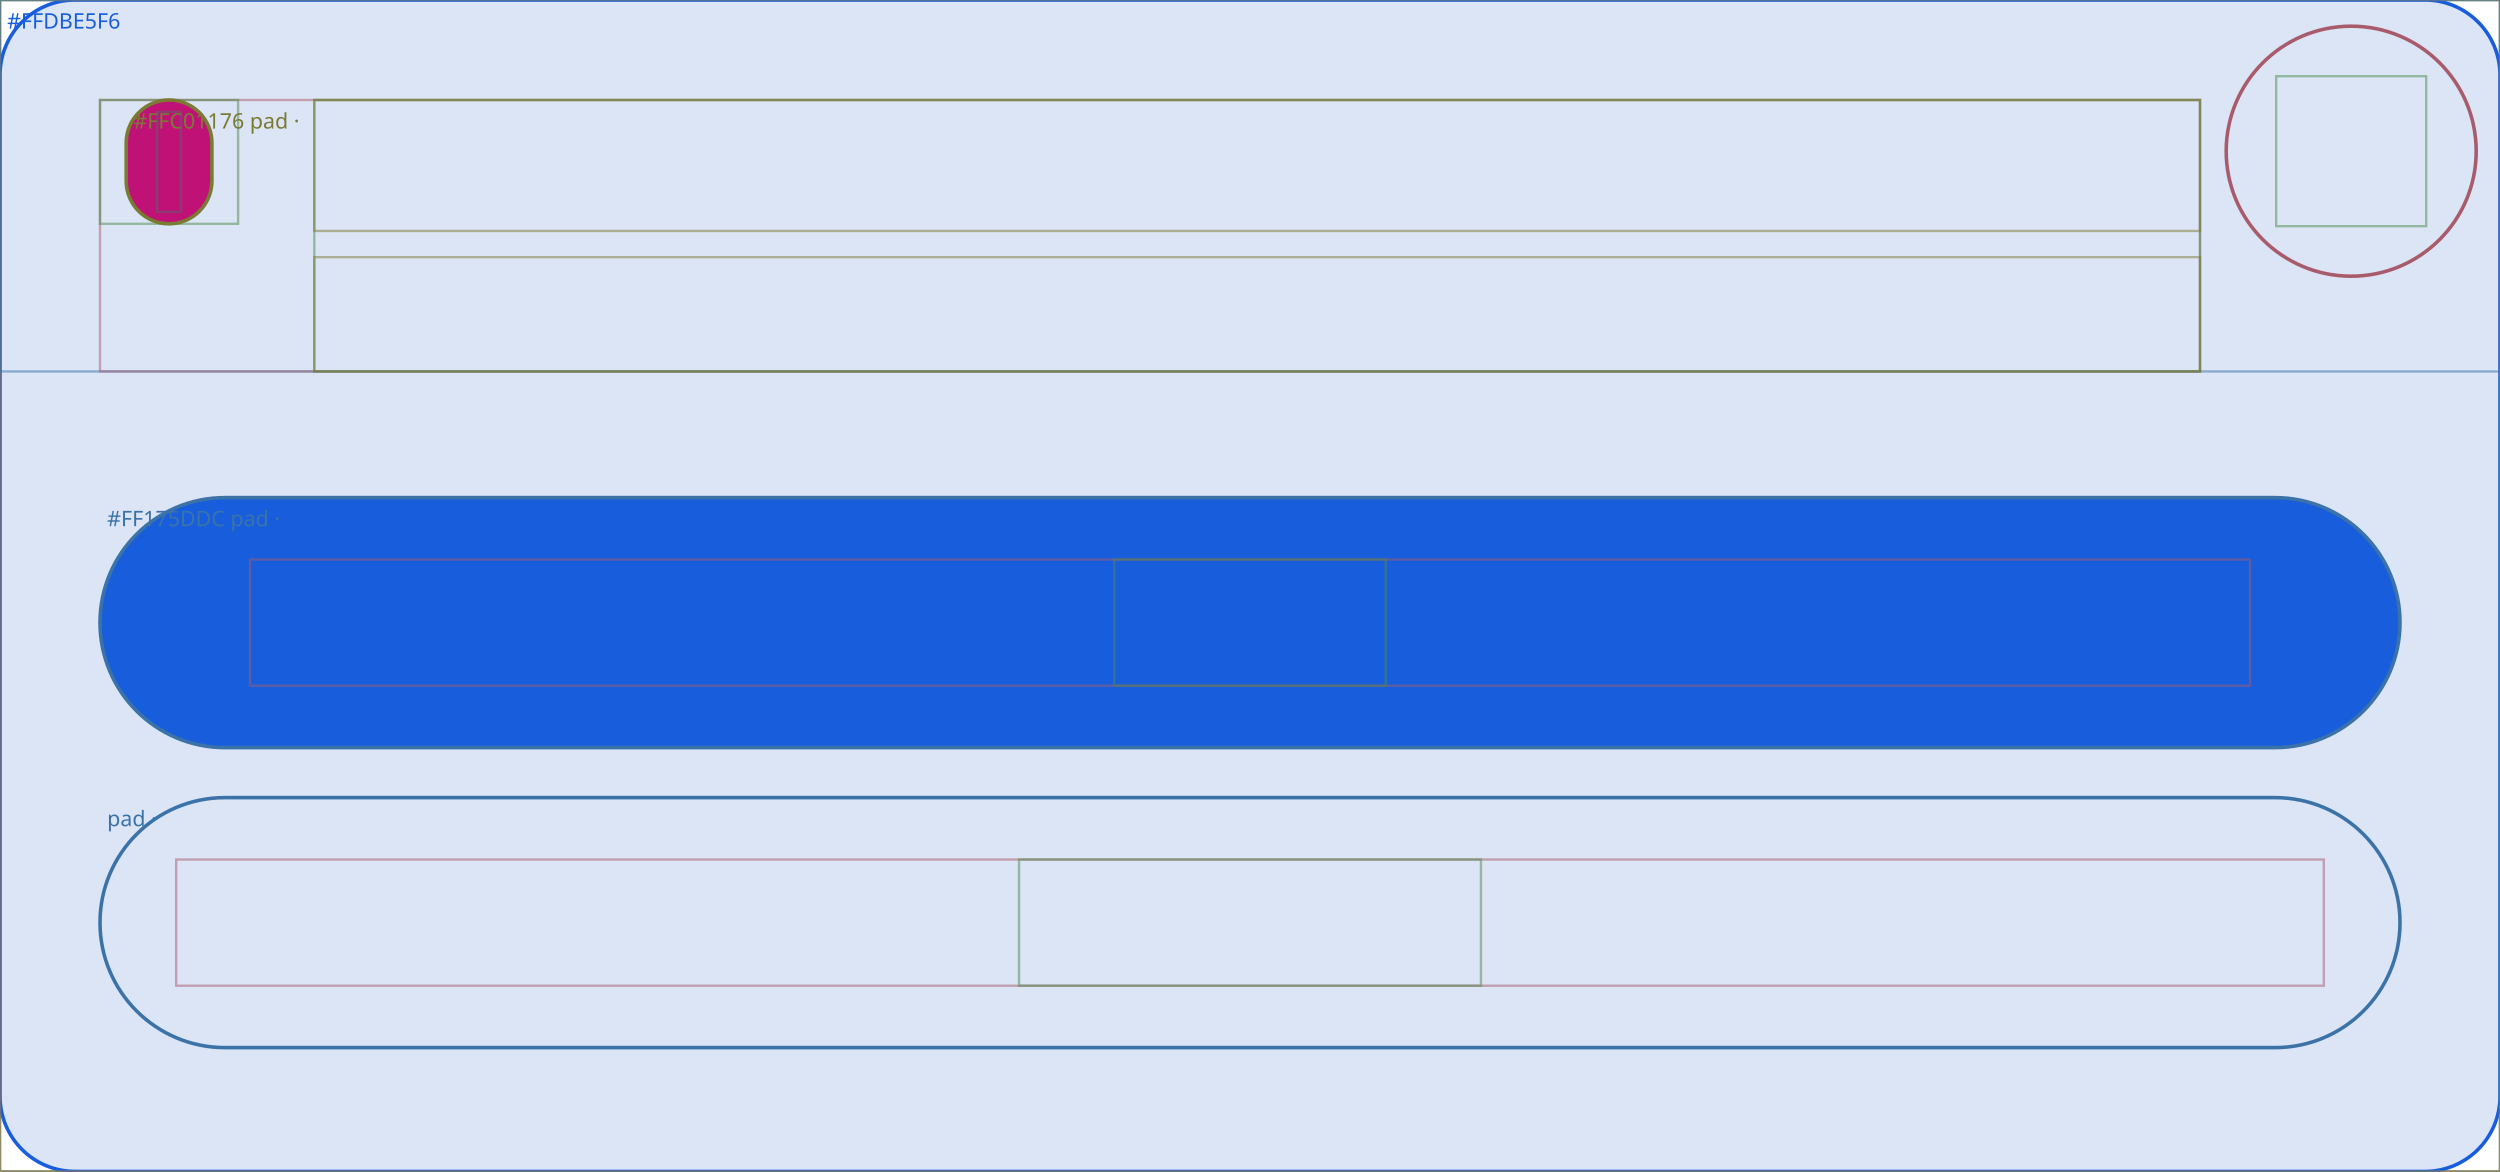
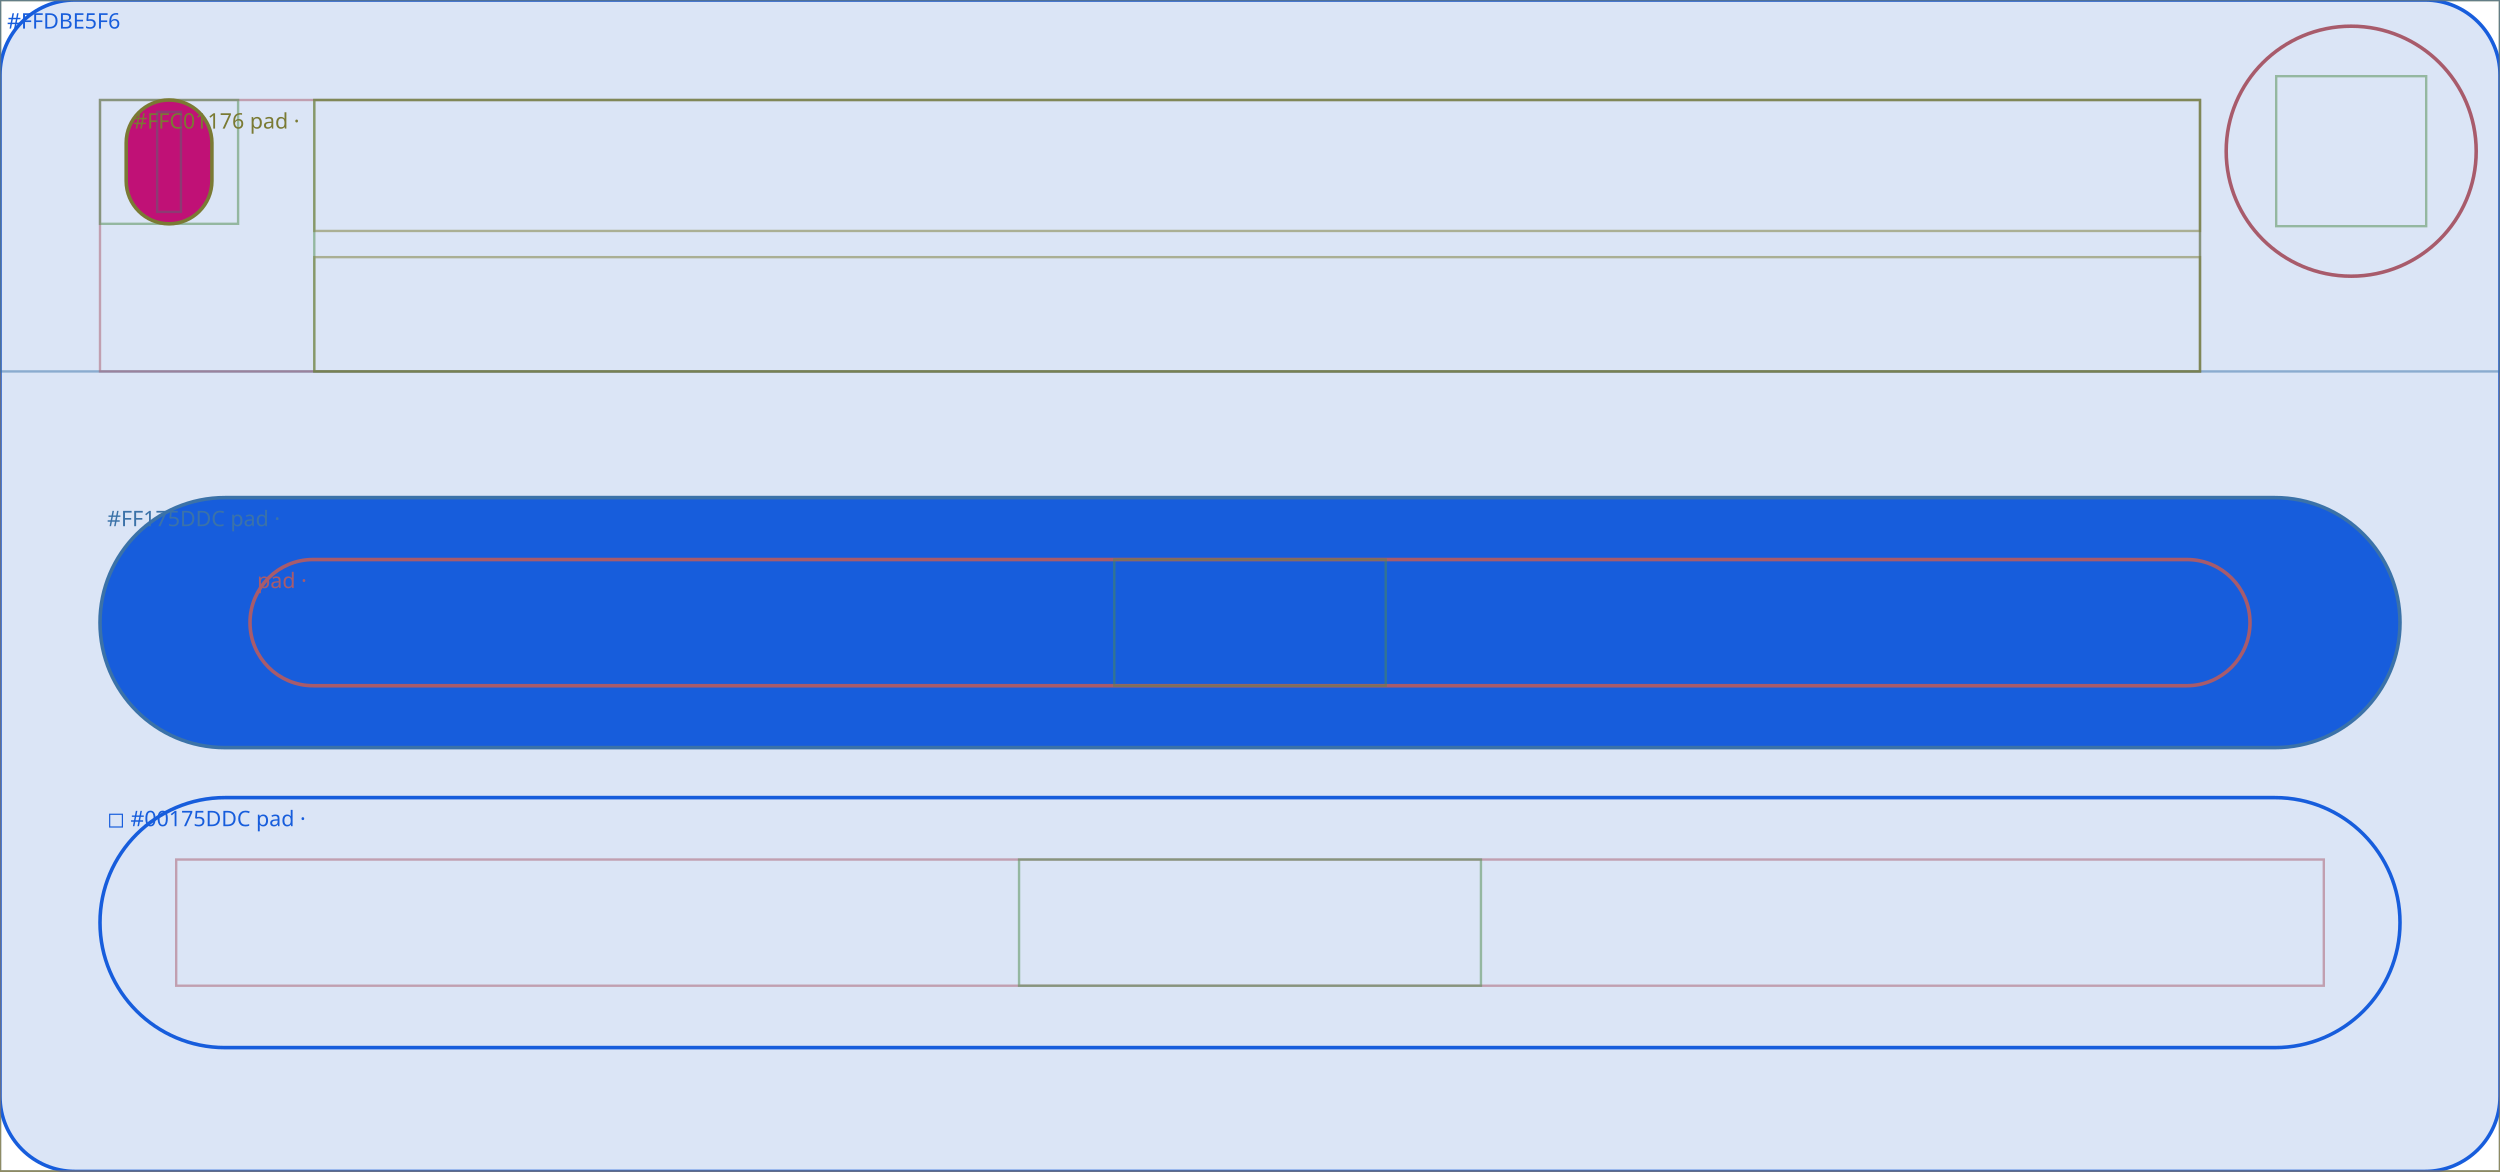
<svg xmlns="http://www.w3.org/2000/svg" viewBox="0 0 1050 492" width="1050" height="492" role="img" aria-label="action-card-subtitle layout wireframe">
  <rect width="1050" height="492" fill="#ffffff" />
  <g>
    <rect x="0" y="0" width="1050" height="492" fill="none" fill-opacity="0" stroke="#5B6470" stroke-width="1" stroke-opacity="0.5" />
  </g>
  <g>
    <rect x="0" y="0" width="1050" height="492" fill="none" fill-opacity="0" stroke="#2E7D6B" stroke-width="1" stroke-opacity="0.5" />
  </g>
  <g>
    <path d="M31.5,0 H1018.5 A31.5,31.5 0 0 1 1050,31.5 V460.5 A31.5,31.5 0 0 1 1018.5,492 H31.5 A31.5,31.5 0 0 1 0,460.5 V31.5 A31.5,31.5 0 0 1 31.5,0 Z" fill="#DBE5F6" fill-opacity="1" stroke="#175DDC" stroke-width="1.5" stroke-opacity="1" />
    <text x="3" y="12" font-family="system-ui, sans-serif" font-size="9" fill="#175DDC">#FFDBE5F6</text>
  </g>
  <g>
    <rect x="0" y="0" width="1050" height="492" fill="none" fill-opacity="0" stroke="#B0813B" stroke-width="1" stroke-opacity="0.5" />
  </g>
  <g>
    <rect x="0" y="0" width="1050" height="156" fill="none" fill-opacity="0" stroke="#3B72A8" stroke-width="1" stroke-opacity="0.5" />
  </g>
  <g>
    <rect x="42" y="42" width="882" height="114" fill="none" fill-opacity="0" stroke="#A85B6B" stroke-width="1" stroke-opacity="0.5" />
  </g>
  <g>
    <rect x="42" y="42" width="58" height="52" fill="none" fill-opacity="0" stroke="#4F8A4A" stroke-width="1" stroke-opacity="0.5" />
  </g>
  <g>
    <path d="M71,42 H71 A18,18 0 0 1 89,60 V76 A18,18 0 0 1 71,94 H71 A18,18 0 0 1 53,76 V60 A18,18 0 0 1 71,42 Z" fill="#C01176" fill-opacity="1" stroke="#7A7A33" stroke-width="1.5" stroke-opacity="1" />
    <text x="56" y="54" font-family="system-ui, sans-serif" font-size="9" fill="#7A7A33">#FFC01176  pad ·</text>
  </g>
  <g>
    <rect x="66" y="47" width="10" height="42" fill="none" fill-opacity="0" stroke="#5B6470" stroke-width="1" stroke-opacity="0.5" />
  </g>
  <g>
    <rect x="132" y="42" width="792" height="114" fill="none" fill-opacity="0" stroke="#4F8A4A" stroke-width="1" stroke-opacity="0.5" />
  </g>
  <g>
    <rect x="132" y="42" width="792" height="55" fill="none" fill-opacity="0" stroke="#7A7A33" stroke-width="1" stroke-opacity="0.5" />
  </g>
  <g>
    <rect x="132" y="108" width="792" height="48" fill="none" fill-opacity="0" stroke="#7A7A33" stroke-width="1" stroke-opacity="0.5" />
  </g>
  <g>
    <path d="M987.5,11 H987.5 A52.5,52.5 0 0 1 1040,63.5 V63.5 A52.5,52.5 0 0 1 987.5,116 H987.5 A52.5,52.5 0 0 1 935,63.5 V63.5 A52.5,52.5 0 0 1 987.5,11 Z" fill="none" fill-opacity="0" stroke="#A85B6B" stroke-width="1.5" stroke-opacity="1" />
  </g>
  <g>
    <rect x="956" y="32" width="63" height="63" fill="none" fill-opacity="0" stroke="#4F8A4A" stroke-width="1" stroke-opacity="0.5" />
  </g>
  <g>
    <path d="M94.5,209 H955.5 A52.5,52.5 0 0 1 1008,261.5 V261.5 A52.5,52.5 0 0 1 955.5,314 H94.5 A52.5,52.5 0 0 1 42,261.5 V261.5 A52.5,52.5 0 0 1 94.5,209 Z" fill="#175DDC" fill-opacity="1" stroke="#3B72A8" stroke-width="1.5" stroke-opacity="1" />
    <text x="45" y="221" font-family="system-ui, sans-serif" font-size="9" fill="#3B72A8">#FF175DDC  pad ·</text>
  </g>
  <g>
-     <rect x="105" y="235" width="840" height="53" fill="none" fill-opacity="0" stroke="#A85B6B" stroke-width="1" stroke-opacity="0.5" />
+     <path d="M131.5,235 H918.5 A26.5,26.5 0 0 1 945,261.5 V261.5 A26.5,26.5 0 0 1 918.5,288 H131.5 A26.5,26.5 0 0 1 105,261.5 V261.5 A26.5,26.5 0 0 1 131.5,235 Z" fill="none" fill-opacity="0" stroke="#A85B6B" stroke-width="1.5" stroke-opacity="1" />
+     <text x="108" y="247" font-family="system-ui, sans-serif" font-size="9" fill="#A85B6B">pad ·</text>
  </g>
  <g>
    <rect x="468" y="235" width="114" height="53" fill="none" fill-opacity="0" stroke="#4F8A4A" stroke-width="1" stroke-opacity="0.5" />
  </g>
  <g>
-     <path d="M94.5,335 H955.5 A52.5,52.5 0 0 1 1008,387.5 V387.5 A52.5,52.5 0 0 1 955.5,440 H94.5 A52.5,52.5 0 0 1 42,387.5 V387.5 A52.5,52.5 0 0 1 94.5,335 Z" fill="none" fill-opacity="0" stroke="#3B72A8" stroke-width="1.5" stroke-opacity="1" />
-     <text x="45" y="347" font-family="system-ui, sans-serif" font-size="9" fill="#3B72A8">pad ·</text>
+     <path d="M94.5,335 H955.5 A52.5,52.5 0 0 1 1008,387.5 V387.5 A52.5,52.5 0 0 1 955.5,440 H94.5 A52.5,52.5 0 0 1 42,387.5 V387.5 A52.5,52.5 0 0 1 94.5,335 Z" fill="none" fill-opacity="0" stroke="#175DDC" stroke-width="1.5" stroke-opacity="1" />
+     <text x="45" y="347" font-family="system-ui, sans-serif" font-size="9" fill="#175DDC">◻ #00175DDC  pad ·</text>
  </g>
  <g>
    <rect x="74" y="361" width="902" height="53" fill="none" fill-opacity="0" stroke="#A85B6B" stroke-width="1" stroke-opacity="0.5" />
  </g>
  <g>
    <rect x="428" y="361" width="194" height="53" fill="none" fill-opacity="0" stroke="#4F8A4A" stroke-width="1" stroke-opacity="0.5" />
  </g>
</svg>
